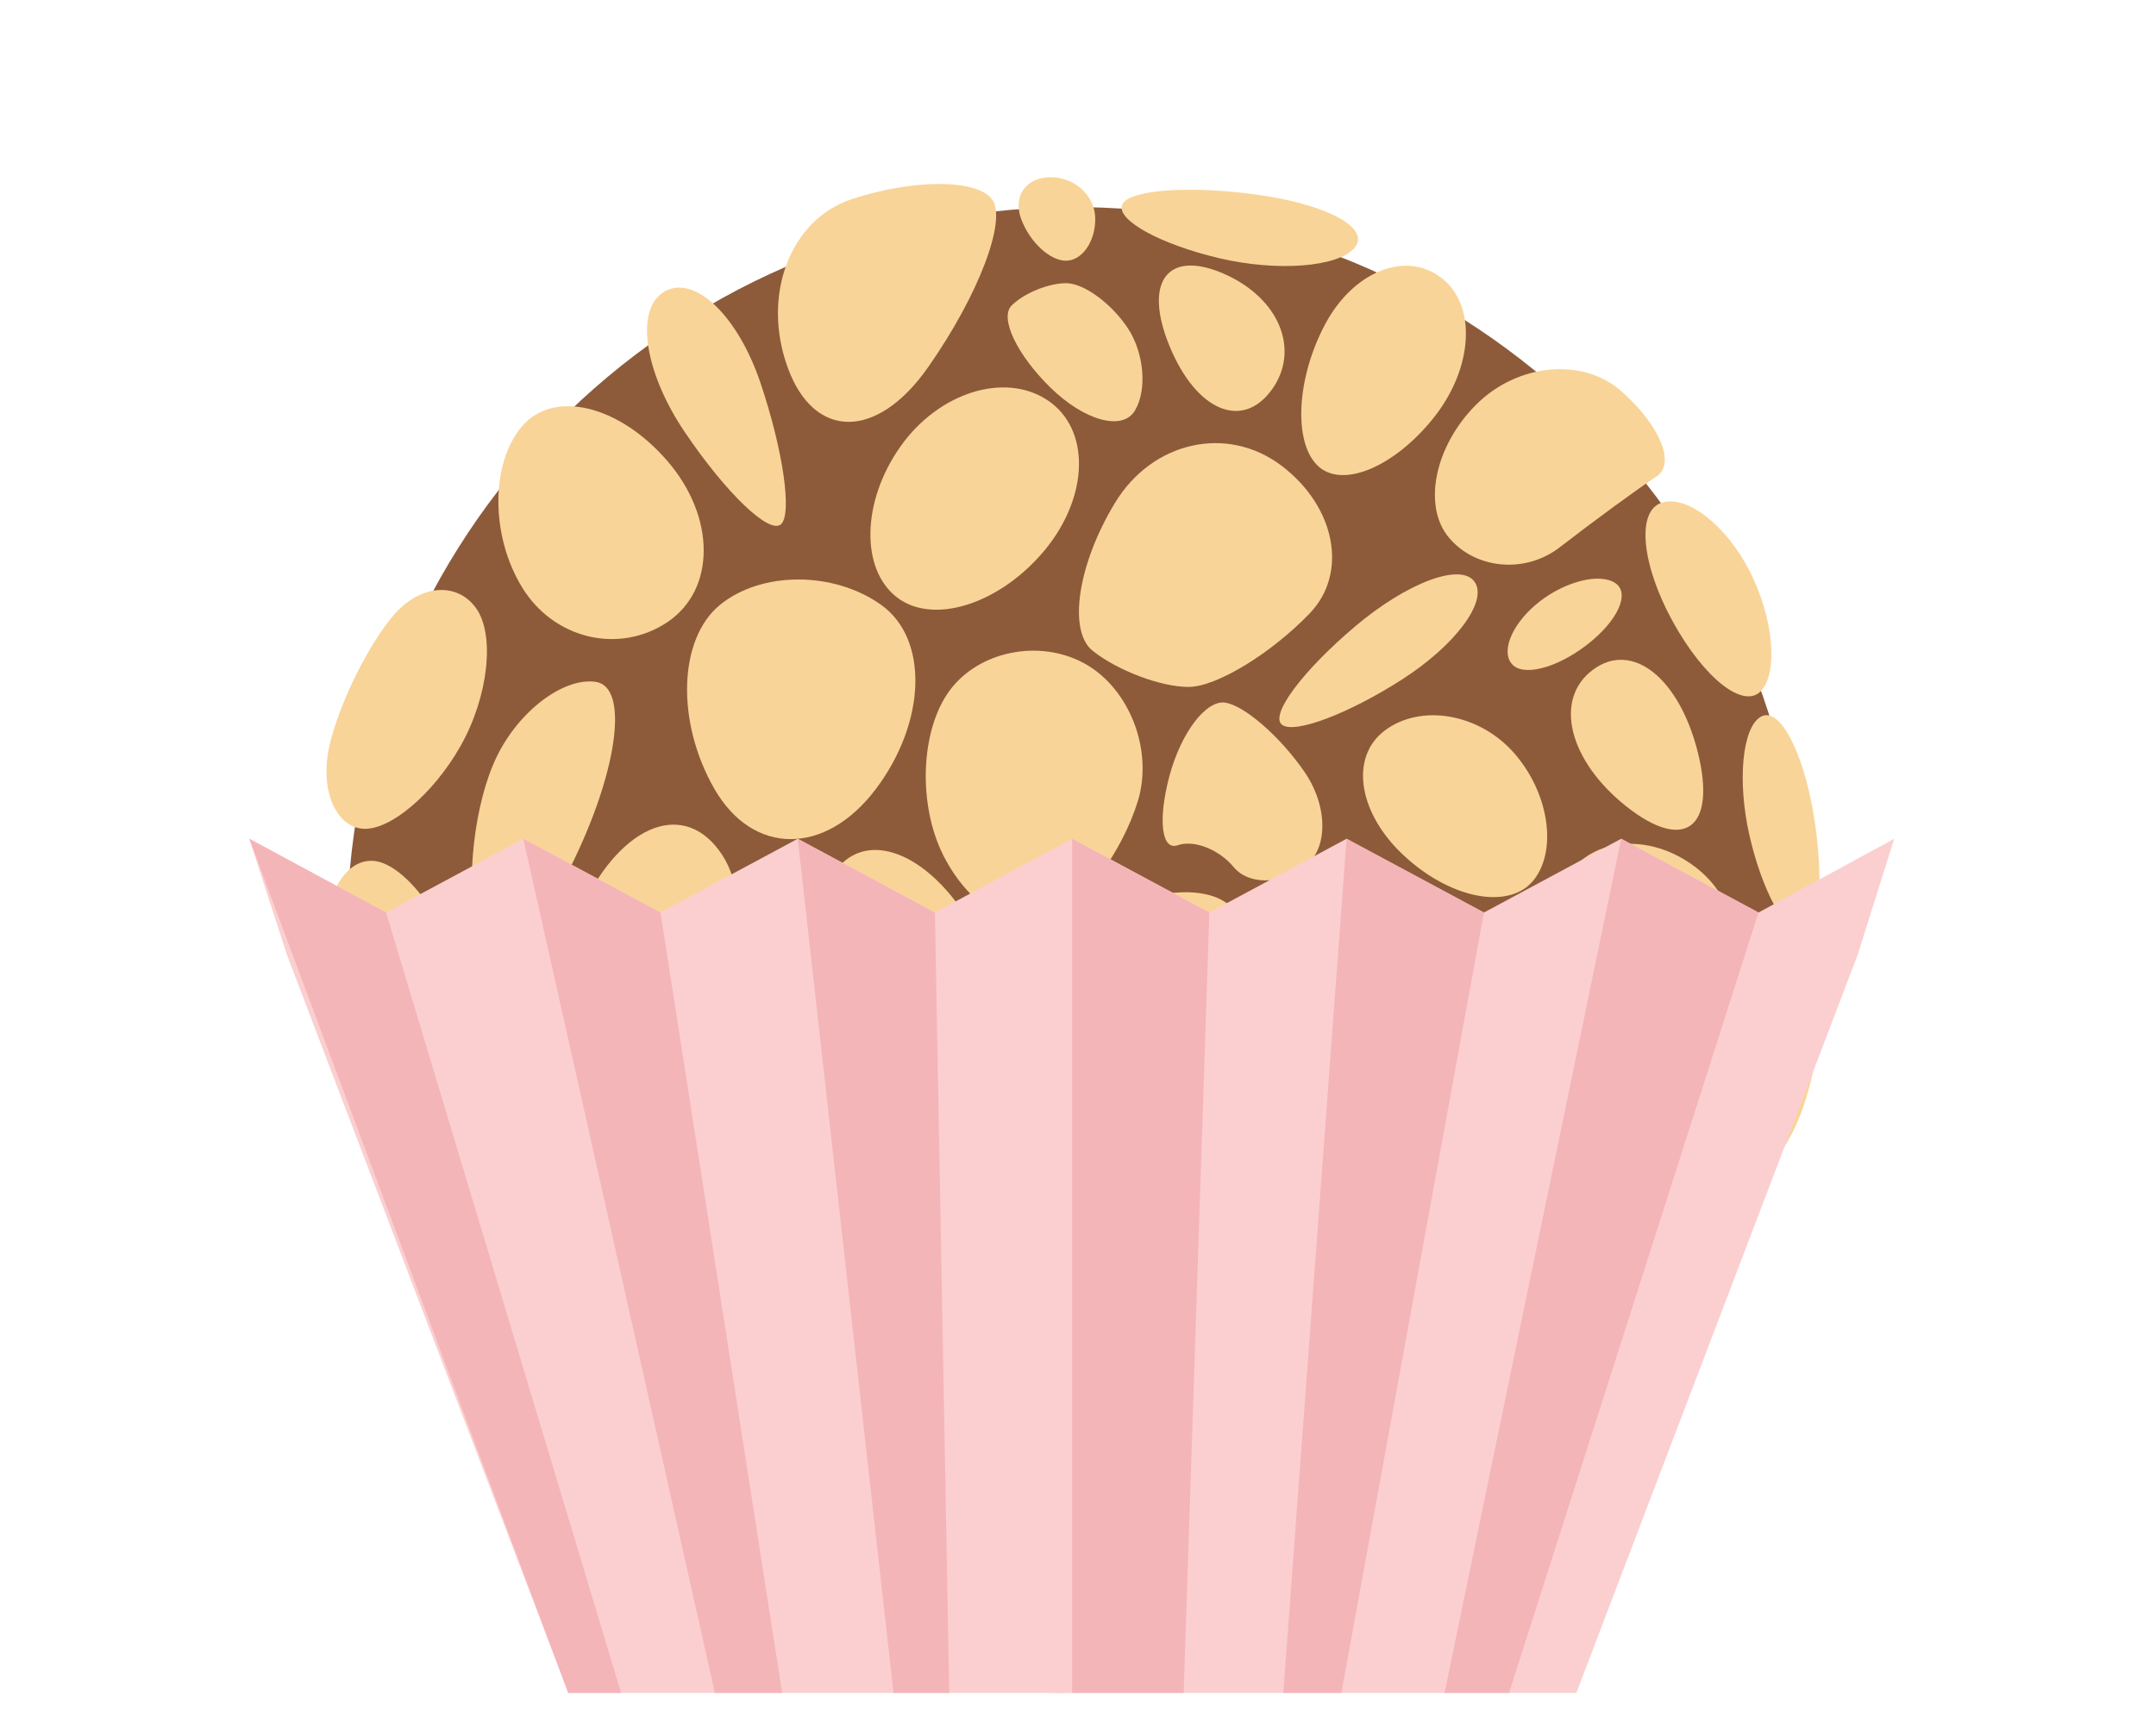
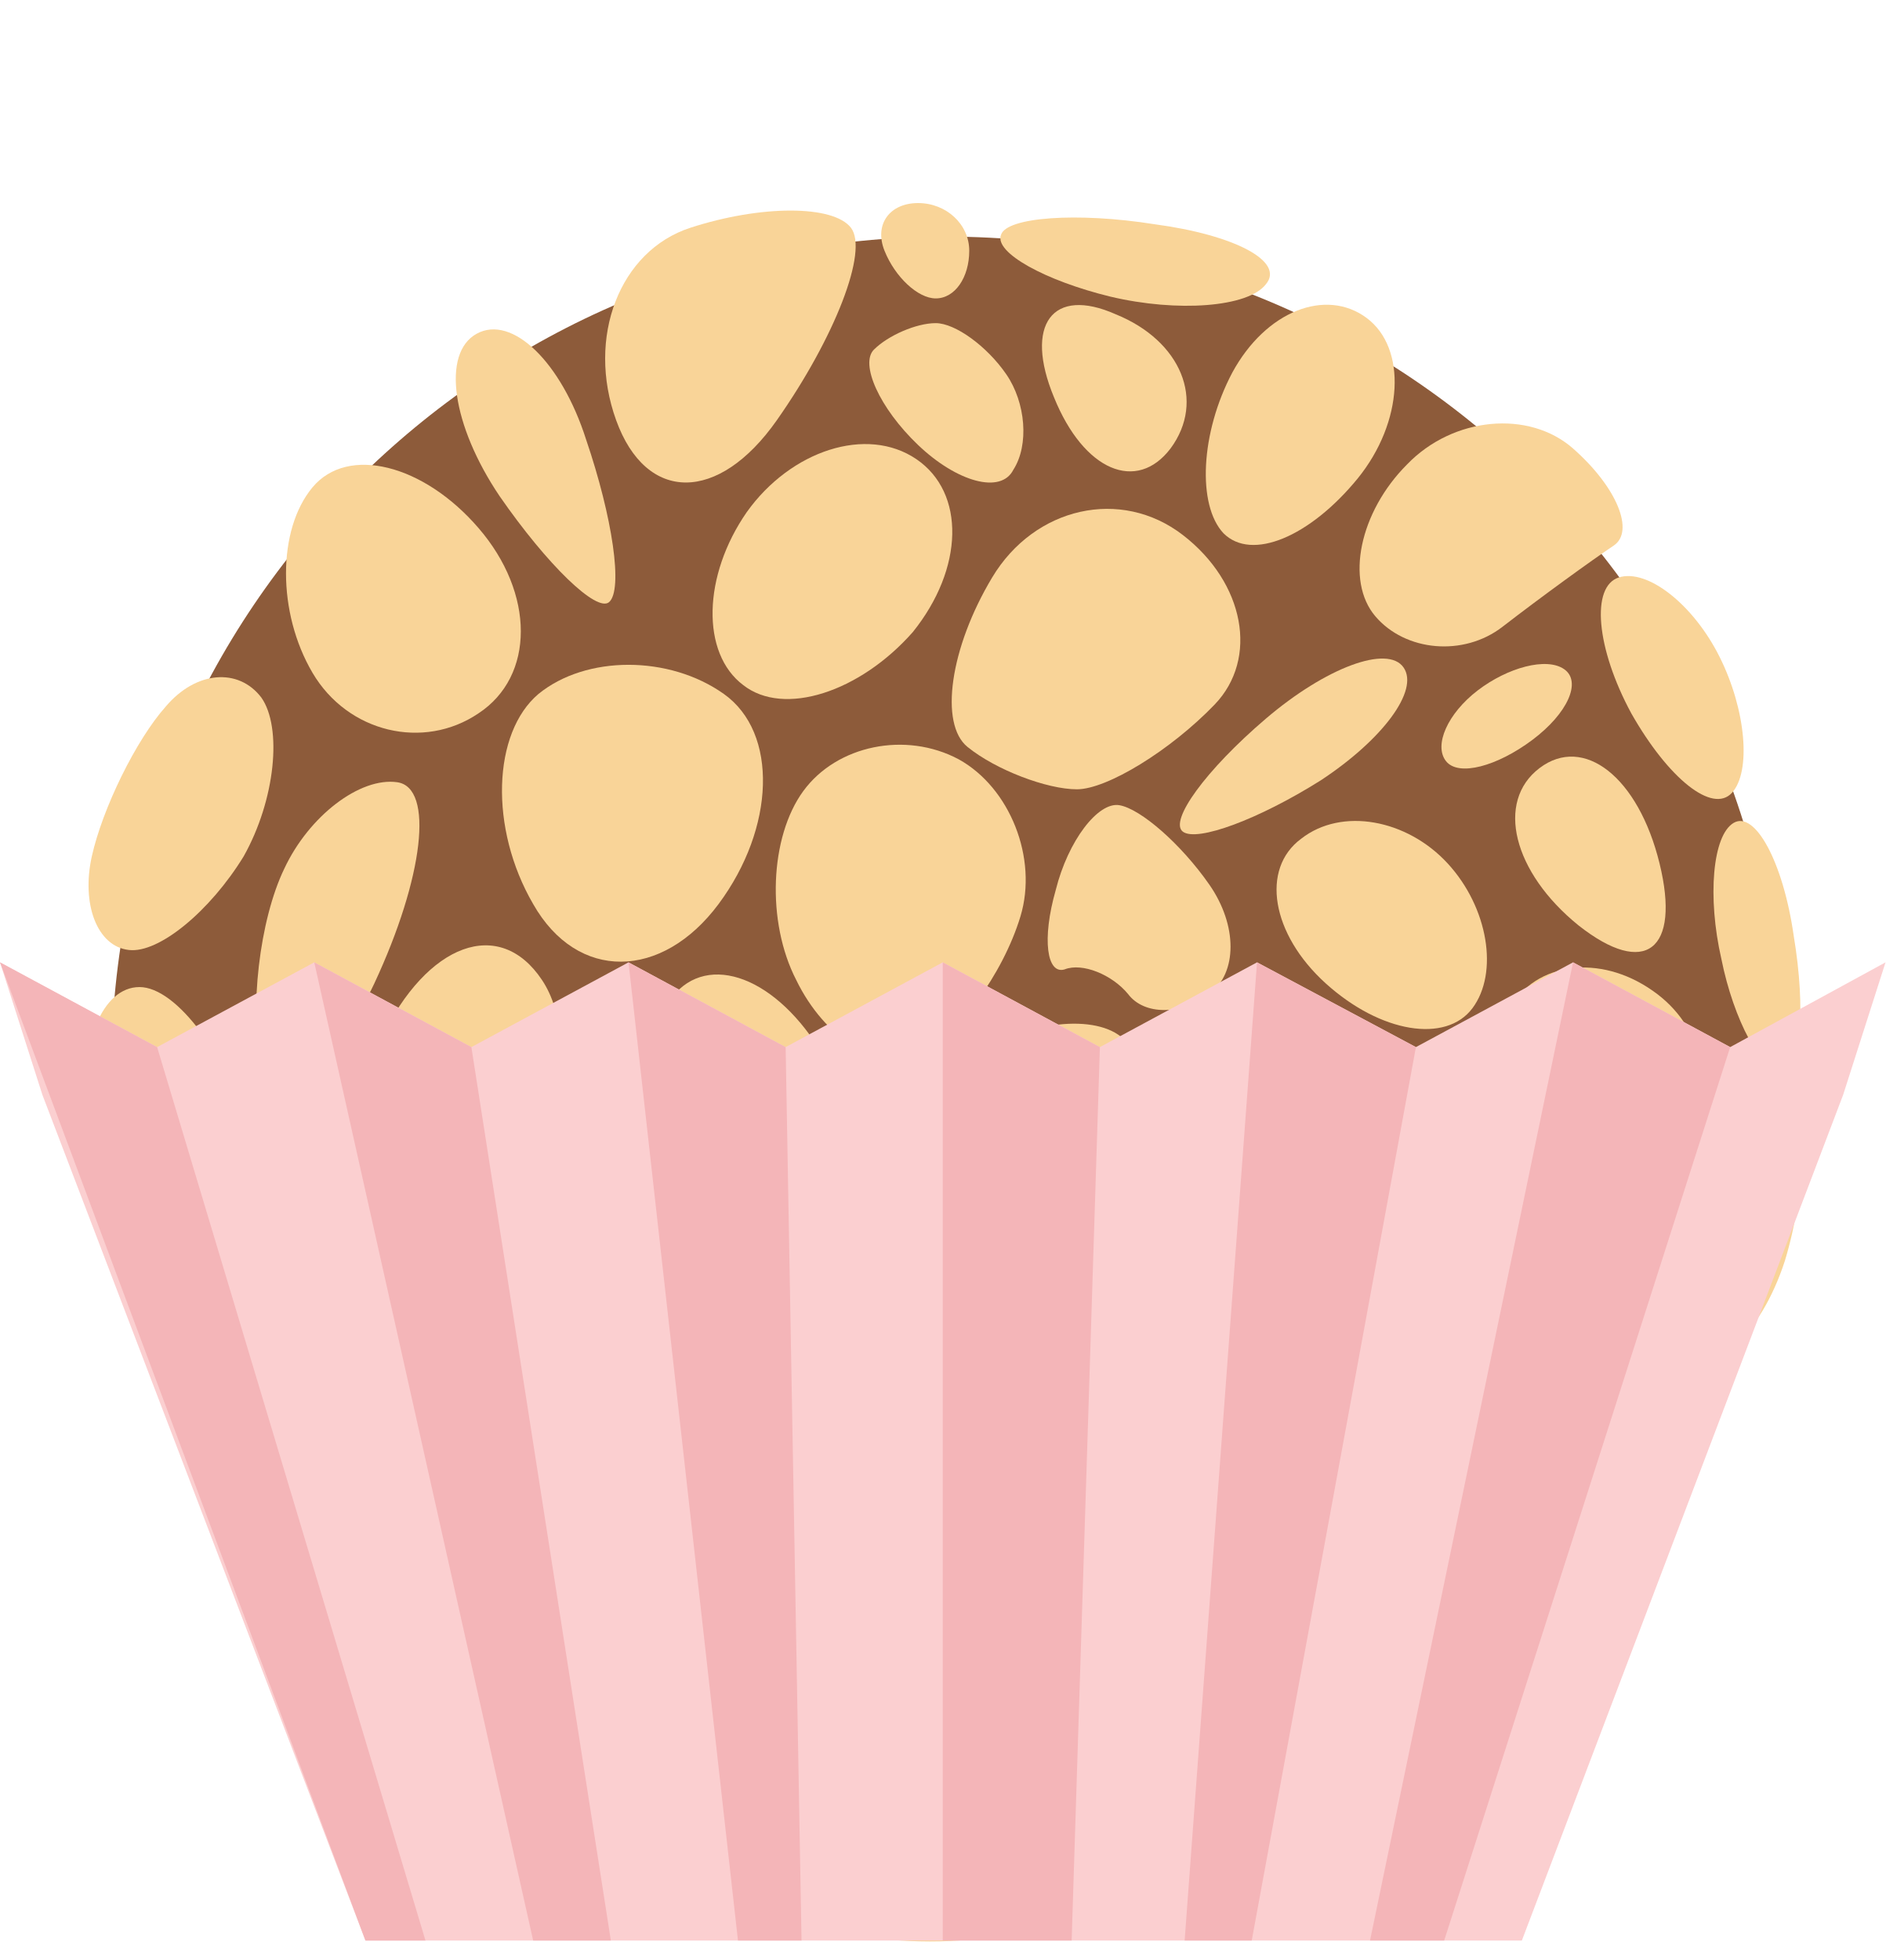
- <svg xmlns="http://www.w3.org/2000/svg" version="1.1" id="Camada_1" x="0px" y="0px" viewBox="0 0 140 111" style="enable-background:new 0 0 140 111;" xml:space="preserve">
+ <svg xmlns="http://www.w3.org/2000/svg" version="1.1" id="Camada_1" x="0px" y="0px" viewBox="0 0 106.8 111" style="enable-background:new 0 0 106.8 111;" xml:space="preserve">
  <style type="text/css">
	.st0{fill:#8D5B3A;}
	.st1{fill:#F9D498;}
	.st2{fill:#FBCFD0;}
	.st3{fill:#F4B5B8;}
</style>
  <g>
    <g>
-       <ellipse transform="matrix(0.0643 -0.9979 0.9979 0.0643 4.7129 126.4771)" class="st0" cx="69.8" cy="60.73" rx="47.28" ry="47.28" />
+       <ellipse class="st0" cx="53.6" cy="60.7" rx="47.3" ry="47.3" />
    </g>
    <g>
      <g>
-         <path class="st1" d="M43.34,29.94c-3.14-3.64-7.39-4.66-9.44-2.26c-2.05,2.4-2.05,7.11,0,10.46c2.05,3.36,6.29,4.37,9.44,2.26     C46.48,38.29,46.48,33.58,43.34,29.94z" />
+         <path class="st1" d="M27.1,29.9c-3.1-3.6-7.4-4.7-9.4-2.3s-2,7.1,0,10.5c2,3.4,6.3,4.4,9.4,2.3C30.3,38.3,30.3,33.6,27.1,29.9z" />
      </g>
      <g>
-         <path class="st1" d="M25.56,39.95c1.7-1.99,4.11-2.19,5.35-0.46c1.25,1.74,0.8,5.76-1,8.95c-1.8,3.18-4.7,5.6-6.44,5.37     c-1.75-0.23-2.69-2.63-2.09-5.33C21.99,45.77,23.87,41.93,25.56,39.95z" />
+         <path class="st1" d="M9.4,40c1.7-2,4.1-2.2,5.4-0.5c1.2,1.7,0.8,5.8-1,9C11.9,51.6,9,54,7.3,53.8c-1.8-0.2-2.7-2.6-2.1-5.3     C5.8,45.8,7.7,41.9,9.4,40z" />
      </g>
      <g>
-         <path class="st1" d="M24.11,55.9c-2.1,0-3.43,3.2-2.98,7.11c0.46,3.91,3.36,7.77,6.44,8.59c3.08,0.82,4.42-2.38,2.98-7.11     C29.11,59.77,26.21,55.9,24.11,55.9z" />
+         <path class="st1" d="M7.9,55.9c-2.1,0-3.4,3.2-3,7.1c0.5,3.9,3.4,7.8,6.4,8.6c3.1,0.8,4.4-2.4,3-7.1C12.9,59.8,10,55.9,7.9,55.9z     " />
      </g>
      <g>
-         <path class="st1" d="M30.94,60.5c-0.72-3.27-0.13-8.38,1.31-11.35c1.44-2.98,4.34-5.17,6.43-4.87c2.1,0.3,1.51,5.41-1.31,11.36     C34.56,61.58,31.66,63.77,30.94,60.5z" />
+         <path class="st1" d="M14.8,60.5c-0.7-3.3-0.1-8.4,1.3-11.3c1.4-3,4.3-5.2,6.4-4.9c2.1,0.3,1.5,5.4-1.3,11.4     C18.4,61.6,15.5,63.8,14.8,60.5z" />
      </g>
      <g>
-         <path class="st1" d="M46.39,51.23c-2.5-4.35-2.34-9.72,0.35-11.94c2.69-2.21,7.41-2.21,10.49,0c3.08,2.21,2.92,7.59-0.35,11.94     C53.61,55.58,48.89,55.58,46.39,51.23z" />
+         <path class="st1" d="M30.2,51.2c-2.5-4.3-2.3-9.7,0.3-11.9c2.7-2.2,7.4-2.2,10.5,0c3.1,2.2,2.9,7.6-0.3,11.9S32.7,55.6,30.2,51.2     z" />
      </g>
      <g>
-         <path class="st1" d="M46.89,55.51c-2.37-3.6-6.45-2.09-9.07,3.35c-2.62,5.44-4.41,12.73-3.98,16.2c0.43,3.48,4.51,1.97,9.07-3.35     C47.47,66.4,49.26,59.11,46.89,55.51z" />
+         <path class="st1" d="M30.7,55.5c-2.4-3.6-6.5-2.1-9.1,3.3s-4.4,12.7-4,16.2c0.4,3.5,4.5,2,9.1-3.3C31.3,66.4,33.1,59.1,30.7,55.5     z" />
      </g>
      <g>
-         <path class="st1" d="M28.38,84.67c-3.24-5.96-3.12-10.15,0.27-9.32c3.4,0.83,7.11,4.14,8.26,7.36c1.15,3.22,1.03,7.41-0.27,9.32     C35.34,93.94,31.62,90.63,28.38,84.67z" />
+         <path class="st1" d="M12.2,84.7c-3.2-6-3.1-10.2,0.3-9.3c3.4,0.8,7.1,4.1,8.3,7.4s1,7.4-0.3,9.3S15.4,90.6,12.2,84.7z" />
      </g>
      <g>
-         <path class="st1" d="M39.63,88c-1.2-3.99,0.97-11.01,4.8-15.58c3.83-4.58,8.88-6.21,11.2-3.63c2.33,2.58,0.17,9.59-4.8,15.58     C45.86,90.36,40.82,92,39.63,88z" />
+         <path class="st1" d="M23.4,88c-1.2-4,1-11,4.8-15.6c3.8-4.6,8.9-6.2,11.2-3.6c2.3,2.6,0.2,9.6-4.8,15.6S24.6,92,23.4,88z" />
      </g>
      <g>
-         <path class="st1" d="M48.26,95.75c-4.86-2.84-9.51-3.46-10.33-1.38c-0.82,2.09,2.06,5.5,6.39,7.58c4.33,2.08,8.98,2.7,10.33,1.37     C56,102,53.12,98.59,48.26,95.75z" />
+         <path class="st1" d="M32.1,95.8c-4.9-2.8-9.5-3.5-10.3-1.4c-0.8,2.1,2.1,5.5,6.4,7.6s9,2.7,10.3,1.4     C39.8,102,36.9,98.6,32.1,95.8z" />
      </g>
      <g>
-         <path class="st1" d="M52.27,96.9c-3.34-2.62-3.64-7.08-0.66-9.9c2.97-2.82,8.19-3.32,11.58-1.11c3.4,2.21,3.7,6.67,0.66,9.9     C60.82,99.03,55.61,99.52,52.27,96.9z" />
+         <path class="st1" d="M36.1,96.9c-3.3-2.6-3.6-7.1-0.7-9.9c3-2.8,8.2-3.3,11.6-1.1c3.4,2.2,3.7,6.7,0.7,9.9     C44.6,99,39.4,99.5,36.1,96.9z" />
      </g>
      <g>
-         <path class="st1" d="M65.08,109.7c-7.08-0.89-10.66-4.11-7.96-7.16c2.7-3.05,7.9-4.62,11.56-3.49c3.66,1.13,7.24,4.35,7.96,7.16     C77.36,109.01,72.16,110.58,65.08,109.7z" />
+         <path class="st1" d="M48.9,109.7c-7.1-0.9-10.7-4.1-8-7.2c2.7-3.1,7.9-4.6,11.6-3.5c3.7,1.1,7.2,4.3,8,7.2     C61.2,109,56,110.6,48.9,109.7z" />
      </g>
      <g>
-         <path class="st1" d="M78.57,104.4c0.74,2.41,3.32,3.65,5.73,2.76c2.42-0.89,6.68-3.37,9.46-5.52c2.79-2.14,3.39-4.75,1.34-5.79     c-2.05-1.04-6.91-0.53-10.8,1.14C80.42,98.66,77.84,101.99,78.57,104.4z" />
+         <path class="st1" d="M62.4,104.4c0.7,2.4,3.3,3.7,5.7,2.8c2.4-0.9,6.7-3.4,9.5-5.5c2.8-2.1,3.4-4.8,1.3-5.8S72,95.3,68.1,97     C64.2,98.7,61.6,102,62.4,104.4z" />
      </g>
      <g>
-         <path class="st1" d="M67.41,92.78c-0.53,2.1,1.1,4.39,3.61,5.09c2.51,0.7,8.35-0.43,12.97-2.51c4.62-2.08,7.54-4.9,6.48-6.26     c-1.05-1.36-6.45-1.95-12.01-1.31C72.92,88.44,67.94,90.68,67.41,92.78z" />
+         <path class="st1" d="M51.2,92.8c-0.5,2.1,1.1,4.4,3.6,5.1s8.3-0.4,13-2.5s7.5-4.9,6.5-6.3c-1.1-1.4-6.4-1.9-12-1.3     C56.7,88.4,51.8,90.7,51.2,92.8z" />
      </g>
      <g>
-         <path class="st1" d="M58.92,74.65c-1.73,2.22-0.19,5.95,3.43,8.29c3.62,2.34,9.28,3.88,12.57,3.43c3.29-0.45,5.5-2.36,4.92-4.25     c-0.59-1.88-4.82-5.25-9.41-7.47C65.83,72.43,60.66,72.43,58.92,74.65z" />
+         <path class="st1" d="M42.7,74.7c-1.7,2.2-0.2,5.9,3.4,8.3c3.6,2.3,9.3,3.9,12.6,3.4s5.5-2.4,4.9-4.2c-0.6-1.9-4.8-5.2-9.4-7.5     C49.6,72.4,44.5,72.4,42.7,74.7z" />
      </g>
      <g>
-         <path class="st1" d="M54.13,56.73c-1.87,2.84-1.36,7.55,1.14,10.48c2.5,2.93,6.34,4.13,8.53,2.67c2.2-1.46,1.69-6.17-1.13-10.47     C59.84,55.1,56,53.9,54.13,56.73z" />
+         <path class="st1" d="M37.9,56.7c-1.9,2.8-1.4,7.5,1.1,10.5s6.3,4.1,8.5,2.7c2.2-1.5,1.7-6.2-1.1-10.5     C43.7,55.1,39.8,53.9,37.9,56.7z" />
      </g>
      <g>
-         <path class="st1" d="M61.25,55.54c-1.66-3.31-1.48-8.12,0.41-10.69c1.89-2.57,5.82-3.37,8.75-1.77c2.92,1.6,4.49,5.62,3.48,8.93     c-1.01,3.31-3.59,6.81-5.73,7.77C66.01,60.76,62.91,58.85,61.25,55.54z" />
+         <path class="st1" d="M45.1,55.5c-1.7-3.3-1.5-8.1,0.4-10.7s5.8-3.4,8.8-1.8c2.9,1.6,4.5,5.6,3.5,8.9c-1,3.3-3.6,6.8-5.7,7.8     C49.8,60.8,46.7,58.8,45.1,55.5z" />
      </g>
      <g>
-         <path class="st1" d="M71.39,66.56c-3.27-1.83-3.27-4.95,0-6.92c3.27-1.97,7.16-2.27,8.64-0.66c1.49,1.61,1.49,4.73,0,6.92     C78.55,68.09,74.66,68.39,71.39,66.56z" />
+         <path class="st1" d="M55.2,66.6c-3.3-1.8-3.3-5,0-6.9c3.3-2,7.2-2.3,8.6-0.7c1.5,1.6,1.5,4.7,0,6.9     C62.4,68.1,58.5,68.4,55.2,66.6z" />
      </g>
      <g>
-         <path class="st1" d="M78.1,70.09c-5.28-2.16-11.07-1.52-12.85,1.4c0,0,0,0,0.99,0.09c0.99,0.09,0.99,0.09,0.99,0.09     c8.85,4.05,17.07,6.22,18.28,4.84C86.72,75.14,83.38,72.25,78.1,70.09z" />
+         <path class="st1" d="M61.9,70.1c-5.3-2.2-11.1-1.5-12.8,1.4c0,0,0,0,1,0.1s1,0.1,1,0.1c8.8,4.1,17.1,6.2,18.3,4.8     C70.5,75.1,67.2,72.2,61.9,70.1z" />
      </g>
      <g>
-         <path class="st1" d="M86.25,86.13c-2.54-2.24-3.36-5.33-1.82-6.89c1.55-1.55,4.53-1.23,6.63,0.72c2.1,1.95,2.91,5.05,1.81,6.89     C91.78,88.69,88.79,88.37,86.25,86.13z" />
+         <path class="st1" d="M70.1,86.1c-2.5-2.2-3.4-5.3-1.8-6.9c1.6-1.6,4.5-1.2,6.6,0.7c2.1,1.9,2.9,5.1,1.8,6.9     C75.6,88.7,72.6,88.4,70.1,86.1z" />
      </g>
      <g>
-         <path class="st1" d="M96.06,94.93c-1.85-1.77-0.61-6.98,2.75-11.58c3.36-4.6,8.36-7.41,11.11-6.23c2.75,1.17,3.52,4.59,1.73,7.59     c-1.79,3-5.28,7.25-7.74,9.45C101.44,96.35,97.91,96.7,96.06,94.93z" />
+         <path class="st1" d="M79.9,94.9c-1.8-1.8-0.6-7,2.8-11.6s8.4-7.4,11.1-6.2c2.8,1.2,3.5,4.6,1.7,7.6c-1.8,3-5.3,7.2-7.7,9.4     C85.2,96.3,81.7,96.7,79.9,94.9z" />
      </g>
      <g>
-         <path class="st1" d="M111.16,76.66c-2.02-1.38-2.28-5.23-0.58-8.55c1.7-3.32,4.45-5.7,6.1-5.28c1.65,0.42,1.91,4.27,0.58,8.55     C115.93,75.66,113.19,78.04,111.16,76.66z" />
+         <path class="st1" d="M95,76.7c-2-1.4-2.3-5.2-0.6-8.6s4.4-5.7,6.1-5.3c1.7,0.4,1.9,4.3,0.6,8.6C99.7,75.7,97,78,95,76.7z" />
      </g>
      <g>
-         <path class="st1" d="M103.43,76.95c-3.46,3.59-8.38,4.72-10.91,2.51c-2.54-2.21-2.15-6.71,0.87-10     c3.02-3.29,7.93-4.42,10.91-2.51C107.28,68.87,106.89,73.37,103.43,76.95z" />
+         <path class="st1" d="M87.2,76.9c-3.5,3.6-8.4,4.7-10.9,2.5c-2.5-2.2-2.2-6.7,0.9-10c3-3.3,7.9-4.4,10.9-2.5     C91.1,68.9,90.7,73.4,87.2,76.9z" />
      </g>
      <g>
-         <path class="st1" d="M83.27,69.5c-2.46-1.44-2.46-5.31,0-8.58c2.46-3.27,6.98-4.51,10.04-2.74c3.06,1.77,3.06,5.64,0,8.58     C90.25,69.71,85.73,70.95,83.27,69.5z" />
+         <path class="st1" d="M67.1,69.5c-2.5-1.4-2.5-5.3,0-8.6c2.5-3.3,7-4.5,10-2.7s3.1,5.6,0,8.6C74.1,69.7,69.5,70.9,67.1,69.5z" />
      </g>
      <g>
-         <path class="st1" d="M101.69,57.06c-1.47,2.56-0.69,6.27,1.74,8.25c2.43,1.97,6.06,1.53,8.07-0.99c2.01-2.52,1.23-6.23-1.74-8.25     C106.79,54.04,103.16,54.49,101.69,57.06z" />
+         <path class="st1" d="M85.5,57.1c-1.5,2.6-0.7,6.3,1.7,8.2c2.4,2,6.1,1.5,8.1-1c2-2.5,1.2-6.2-1.7-8.2C90.6,54,87,54.5,85.5,57.1z     " />
      </g>
      <g>
-         <path class="st1" d="M117.05,60.67c-1.1,0-2.65-2.89-3.45-6.42c-0.8-3.53-0.47-6.99,0.73-7.7c1.2-0.7,2.75,2.18,3.45,6.42     C118.47,57.2,118.15,60.67,117.05,60.67z" />
+         <path class="st1" d="M100.9,60.7c-1.1,0-2.7-2.9-3.4-6.4c-0.8-3.5-0.5-7,0.7-7.7c1.2-0.7,2.8,2.2,3.4,6.4     C102.3,57.2,102,60.7,100.9,60.7z" />
      </g>
      <g>
-         <path class="st1" d="M105.62,52.38c3.76,2.97,5.84,1.41,4.64-3.48c-1.21-4.88-4.28-7.31-6.83-5.4     C100.87,45.41,101.86,49.4,105.62,52.38z" />
+         <path class="st1" d="M89.4,52.4c3.8,3,5.8,1.4,4.6-3.5c-1.2-4.9-4.3-7.3-6.8-5.4C84.7,45.4,85.7,49.4,89.4,52.4z" />
      </g>
      <g>
-         <path class="st1" d="M108.63,40.38c2.05,3.71,4.63,5.72,5.74,4.47c1.11-1.25,0.78-4.72-0.74-7.73c-1.52-3-4.1-5.02-5.74-4.47     C106.25,33.2,106.59,36.68,108.63,40.38z" />
+         <path class="st1" d="M92.4,40.4c2.1,3.7,4.6,5.7,5.7,4.5s0.8-4.7-0.7-7.7c-1.5-3-4.1-5-5.7-4.5S90.4,36.7,92.4,40.4z" />
      </g>
      <g>
-         <path class="st1" d="M91.29,55.68c3.08,2.78,6.84,3.41,8.35,1.41c1.51-2,0.89-5.71-1.37-8.24c-2.27-2.53-6.02-3.16-8.35-1.41     C87.59,49.2,88.21,52.91,91.29,55.68z" />
+         <path class="st1" d="M75.1,55.7c3.1,2.8,6.8,3.4,8.3,1.4c1.5-2,0.9-5.7-1.4-8.2c-2.3-2.5-6-3.2-8.3-1.4     C71.4,49.2,72,52.9,75.1,55.7z" />
      </g>
      <g>
-         <path class="st1" d="M80.11,56.31c0.95,1.15,3.01,1.15,4.58,0c1.57-1.15,1.57-3.94,0-6.21c-1.57-2.27-3.88-4.28-5.13-4.47     c-1.25-0.19-2.88,1.97-3.63,4.79c-0.75,2.83-0.5,4.84,0.54,4.47C77.53,54.52,79.16,55.16,80.11,56.31z" />
+         <path class="st1" d="M63.9,56.3c0.9,1.2,3,1.2,4.6,0s1.6-3.9,0-6.2s-3.9-4.3-5.1-4.5c-1.2-0.2-2.9,2-3.6,4.8     c-0.8,2.8-0.5,4.8,0.5,4.5C61.3,54.5,63,55.2,63.9,56.3z" />
      </g>
      <g>
-         <path class="st1" d="M44.48,28.08c-2.67-3.94-3.27-8.06-1.31-9.16c1.95-1.09,4.75,1.59,6.22,5.97c1.47,4.38,2.06,8.5,1.32,9.16     C49.95,34.71,47.15,32.03,44.48,28.08z" />
+         <path class="st1" d="M28.3,28.1C25.6,24.1,25,20,27,18.9c2-1.1,4.8,1.6,6.2,6c1.5,4.4,2.1,8.5,1.3,9.2C33.8,34.7,31,32,28.3,28.1     z" />
      </g>
      <g>
-         <path class="st1" d="M55.31,12.93c-4,1.32-5.87,6.24-4.16,10.94c1.71,4.7,5.8,4.7,9.1,0c3.3-4.7,5.17-9.62,4.16-10.94     C63.4,11.62,59.31,11.62,55.31,12.93z" />
+         <path class="st1" d="M39.1,12.9c-4,1.3-5.9,6.2-4.2,10.9s5.8,4.7,9.1,0c3.3-4.7,5.2-9.6,4.2-10.9C47.2,11.6,43.1,11.6,39.1,12.9z     " />
      </g>
      <g>
-         <path class="st1" d="M58.24,38.79c-2.37-1.83-2.28-6.21,0.2-9.75c2.47-3.54,6.78-4.91,9.58-3.05c2.8,1.86,2.71,6.25-0.19,9.75     C64.91,39.24,60.6,40.61,58.24,38.79z" />
+         <path class="st1" d="M42.1,38.8c-2.4-1.8-2.3-6.2,0.2-9.8c2.5-3.5,6.8-4.9,9.6-3s2.7,6.2-0.2,9.8C48.7,39.2,44.4,40.6,42.1,38.8z     " />
      </g>
      <g>
-         <path class="st1" d="M70.96,42.27c-1.63-1.29-0.98-5.62,1.44-9.61c2.42-4,7.28-5.09,10.81-2.42c3.53,2.67,4.35,7,1.82,9.61     c-2.53,2.62-6.06,4.76-7.85,4.76C75.39,44.61,72.59,43.56,70.96,42.27z" />
+         <path class="st1" d="M54.8,42.3c-1.6-1.3-1-5.6,1.4-9.6c2.4-4,7.3-5.1,10.8-2.4s4.3,7,1.8,9.6c-2.5,2.6-6.1,4.8-7.8,4.8     S56.4,43.6,54.8,42.3z" />
      </g>
      <g>
-         <path class="st1" d="M83.24,47.06c-0.79-0.63,1.34-3.49,4.73-6.36c3.39-2.87,6.89-4.18,7.78-2.92c0.89,1.26-1.24,4.12-4.73,6.36     C87.53,46.37,84.03,47.69,83.24,47.06z" />
+         <path class="st1" d="M67,47.1c-0.8-0.6,1.3-3.5,4.7-6.4c3.4-2.9,6.9-4.2,7.8-2.9s-1.2,4.1-4.7,6.4C71.3,46.4,67.8,47.7,67,47.1z" />
      </g>
      <g>
-         <path class="st1" d="M98.14,43.08c-0.69-0.89,0.14-2.7,1.84-4.02c1.7-1.32,3.9-1.86,4.9-1.2c1,0.66,0.17,2.47-1.84,4.02     C101.03,43.43,98.82,43.97,98.14,43.08z" />
+         <path class="st1" d="M81.9,43.1c-0.7-0.9,0.1-2.7,1.8-4s3.9-1.9,4.9-1.2s0.2,2.5-1.8,4C84.8,43.4,82.6,44,81.9,43.1z" />
      </g>
      <g>
-         <path class="st1" d="M94.1,34.93c1.73,2.05,4.96,2.33,7.17,0.62c2.21-1.71,5.05-3.79,6.3-4.61c1.25-0.82,0.23-3.31-2.28-5.53     c-2.51-2.22-6.76-1.82-9.45,0.88C93.15,28.99,92.36,32.88,94.1,34.93z" />
+         <path class="st1" d="M77.9,34.9c1.7,2,5,2.3,7.2,0.6c2.2-1.7,5.1-3.8,6.3-4.6s0.2-3.3-2.3-5.5s-6.8-1.8-9.4,0.9     C77,29,76.2,32.9,77.9,34.9z" />
      </g>
      <g>
-         <path class="st1" d="M85.53,30.21c1.55,1.56,4.95,0.18,7.55-3.06c2.6-3.25,2.83-7.35,0.5-9.12c-2.33-1.77-5.73-0.39-7.55,3.06     C84.2,24.55,83.98,28.65,85.53,30.21z" />
+         <path class="st1" d="M69.3,30.2c1.6,1.6,4.9,0.2,7.6-3.1c2.6-3.2,2.8-7.4,0.5-9.1s-5.7-0.4-7.6,3.1C68,24.5,67.8,28.6,69.3,30.2z     " />
      </g>
      <g>
-         <path class="st1" d="M79.14,16.76c3.79,0.9,7.75,0.59,8.82-0.67c1.06-1.27-1.76-2.81-6.28-3.44c-4.52-0.63-8.48-0.32-8.82,0.67     C72.52,14.31,75.35,15.86,79.14,16.76z" />
+         <path class="st1" d="M62.9,16.8c3.8,0.9,7.8,0.6,8.8-0.7c1.1-1.3-1.8-2.8-6.3-3.4C61,12,57,12.3,56.7,13.3     C56.3,14.3,59.2,15.9,62.9,16.8z" />
      </g>
      <g>
-         <path class="st1" d="M68.22,11.51c-1.6,0-2.46,1.22-1.91,2.71c0.55,1.49,1.86,2.71,2.9,2.71c1.05,0,1.91-1.22,1.91-2.71     C71.12,12.73,69.82,11.51,68.22,11.51z" />
+         <path class="st1" d="M52,11.5c-1.6,0-2.5,1.2-1.9,2.7c0.6,1.5,1.9,2.7,2.9,2.7c1.1,0,1.9-1.2,1.9-2.7S53.6,11.5,52,11.5z" />
      </g>
      <g>
-         <path class="st1" d="M68.23,25.19c-2.2-2.15-3.34-4.55-2.54-5.35c0.8-0.8,2.39-1.45,3.54-1.45c1.15,0,2.95,1.32,4.01,2.93     c1.06,1.61,1.26,4.02,0.45,5.35C72.89,28,70.43,27.33,68.23,25.19z" />
+         <path class="st1" d="M52,25.2c-2.2-2.1-3.3-4.6-2.5-5.4c0.8-0.8,2.4-1.5,3.5-1.5s2.9,1.3,4,2.9c1.1,1.6,1.3,4,0.4,5.4     C56.7,28,54.2,27.3,52,25.2z" />
      </g>
      <g>
-         <path class="st1" d="M79.43,17.76c-3.64-1.57-5.2,0.56-3.48,4.73c1.72,4.17,4.69,5.45,6.61,2.85     C84.47,22.74,83.07,19.33,79.43,17.76z" />
+         <path class="st1" d="M63.2,17.8c-3.6-1.6-5.2,0.6-3.5,4.7c1.7,4.2,4.7,5.4,6.6,2.9C68.3,22.7,66.9,19.3,63.2,17.8z" />
      </g>
    </g>
  </g>
  <g>
-     <polygon class="st2" points="114.19,59.26 105.27,54.47 96.36,59.26 87.44,54.47 78.53,59.26 69.62,54.47 60.71,59.26 51.8,54.47    42.89,59.26 33.98,54.47 25.07,59.26 16.19,54.47 18.63,62 36.9,109.94 69.63,109.94 102.36,109.94 120.63,62 123,54.47  " />
+     <polygon class="st2" points="98,59.3 89.1,54.5 80.2,59.3 71.2,54.5 62.3,59.3 53.4,54.5 44.5,59.3 35.6,54.5 26.7,59.3 17.8,54.5    8.9,59.3 0,54.5 2.4,62 20.7,109.9 53.4,109.9 86.2,109.9 104.4,62 106.8,54.5  " />
    <g>
-       <polygon class="st3" points="25.07,59.26 40.33,109.94 36.9,109.94 16.19,54.47   " />
-       <polygon class="st3" points="33.98,54.47 46.42,109.94 50.79,109.94 42.89,59.26   " />
-       <polygon class="st3" points="51.8,54.47 58.02,109.94 61.64,109.94 60.71,59.26   " />
-       <polygon class="st3" points="69.62,54.47 69.62,109.94 76.86,109.94 78.53,59.26   " />
-       <polygon class="st3" points="87.44,54.47 83.33,109.94 87.1,109.94 96.36,59.26   " />
-       <polygon class="st3" points="105.27,54.47 93.8,109.94 97.99,109.94 114.19,59.26   " />
+       <polygon class="st3" points="8.9,59.3 24.1,109.9 20.7,109.9 0,54.5   " />
+       <polygon class="st3" points="17.8,54.5 30.2,109.9 34.6,109.9 26.7,59.3   " />
+       <polygon class="st3" points="35.6,54.5 41.8,109.9 45.4,109.9 44.5,59.3   " />
+       <polygon class="st3" points="53.4,54.5 53.4,109.9 60.7,109.9 62.3,59.3   " />
+       <polygon class="st3" points="71.2,54.5 67.1,109.9 70.9,109.9 80.2,59.3   " />
+       <polygon class="st3" points="89.1,54.5 77.6,109.9 81.8,109.9 98,59.3   " />
    </g>
  </g>
</svg>
